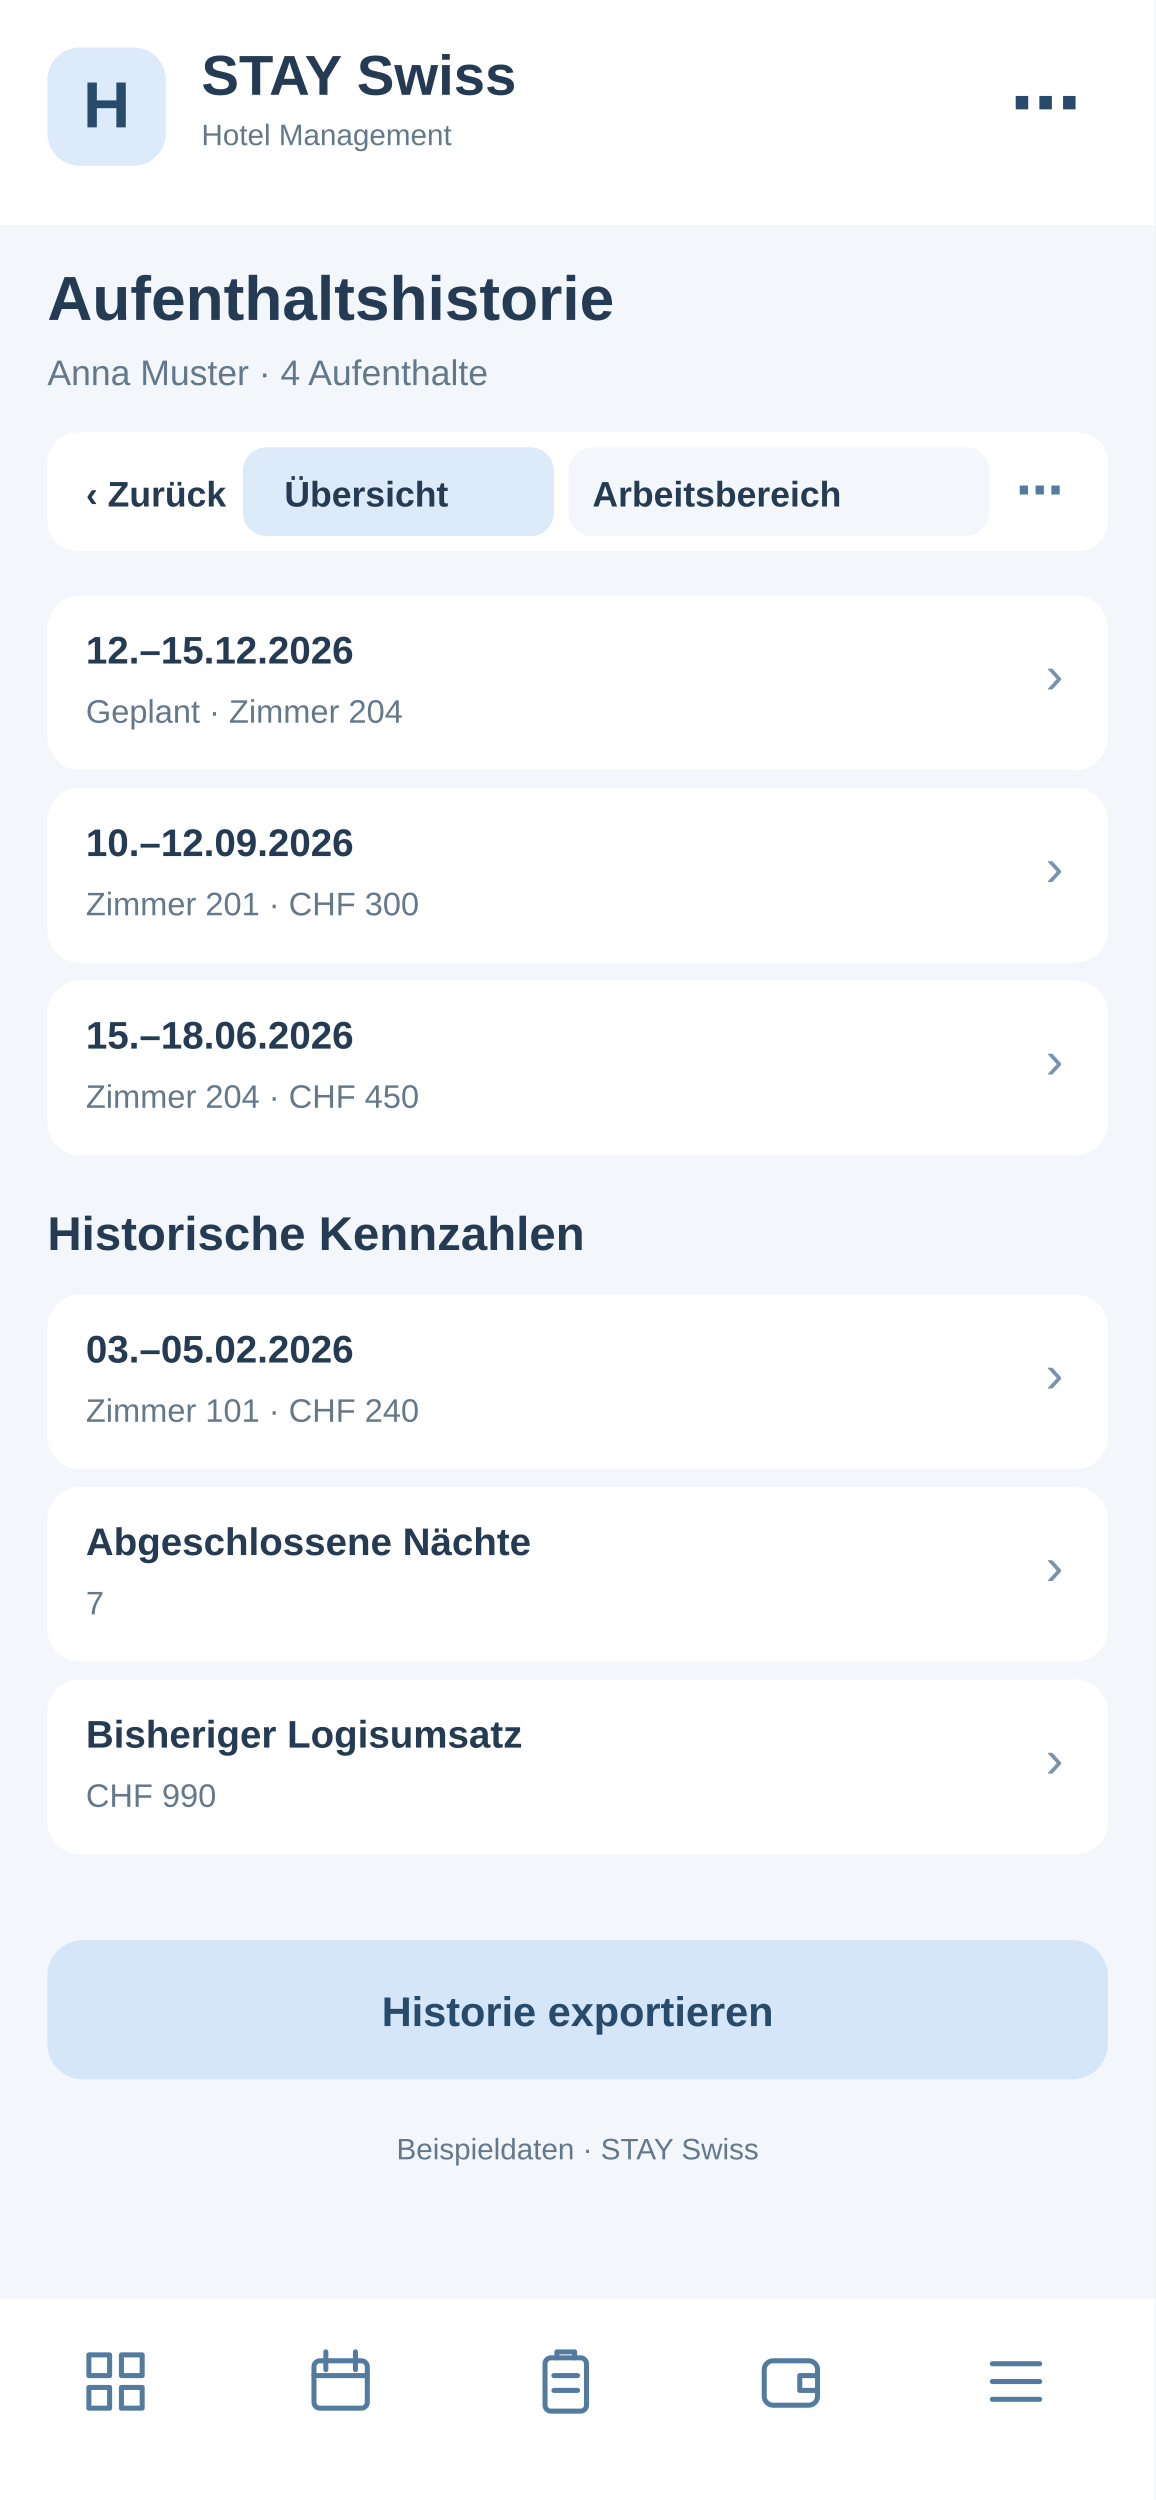
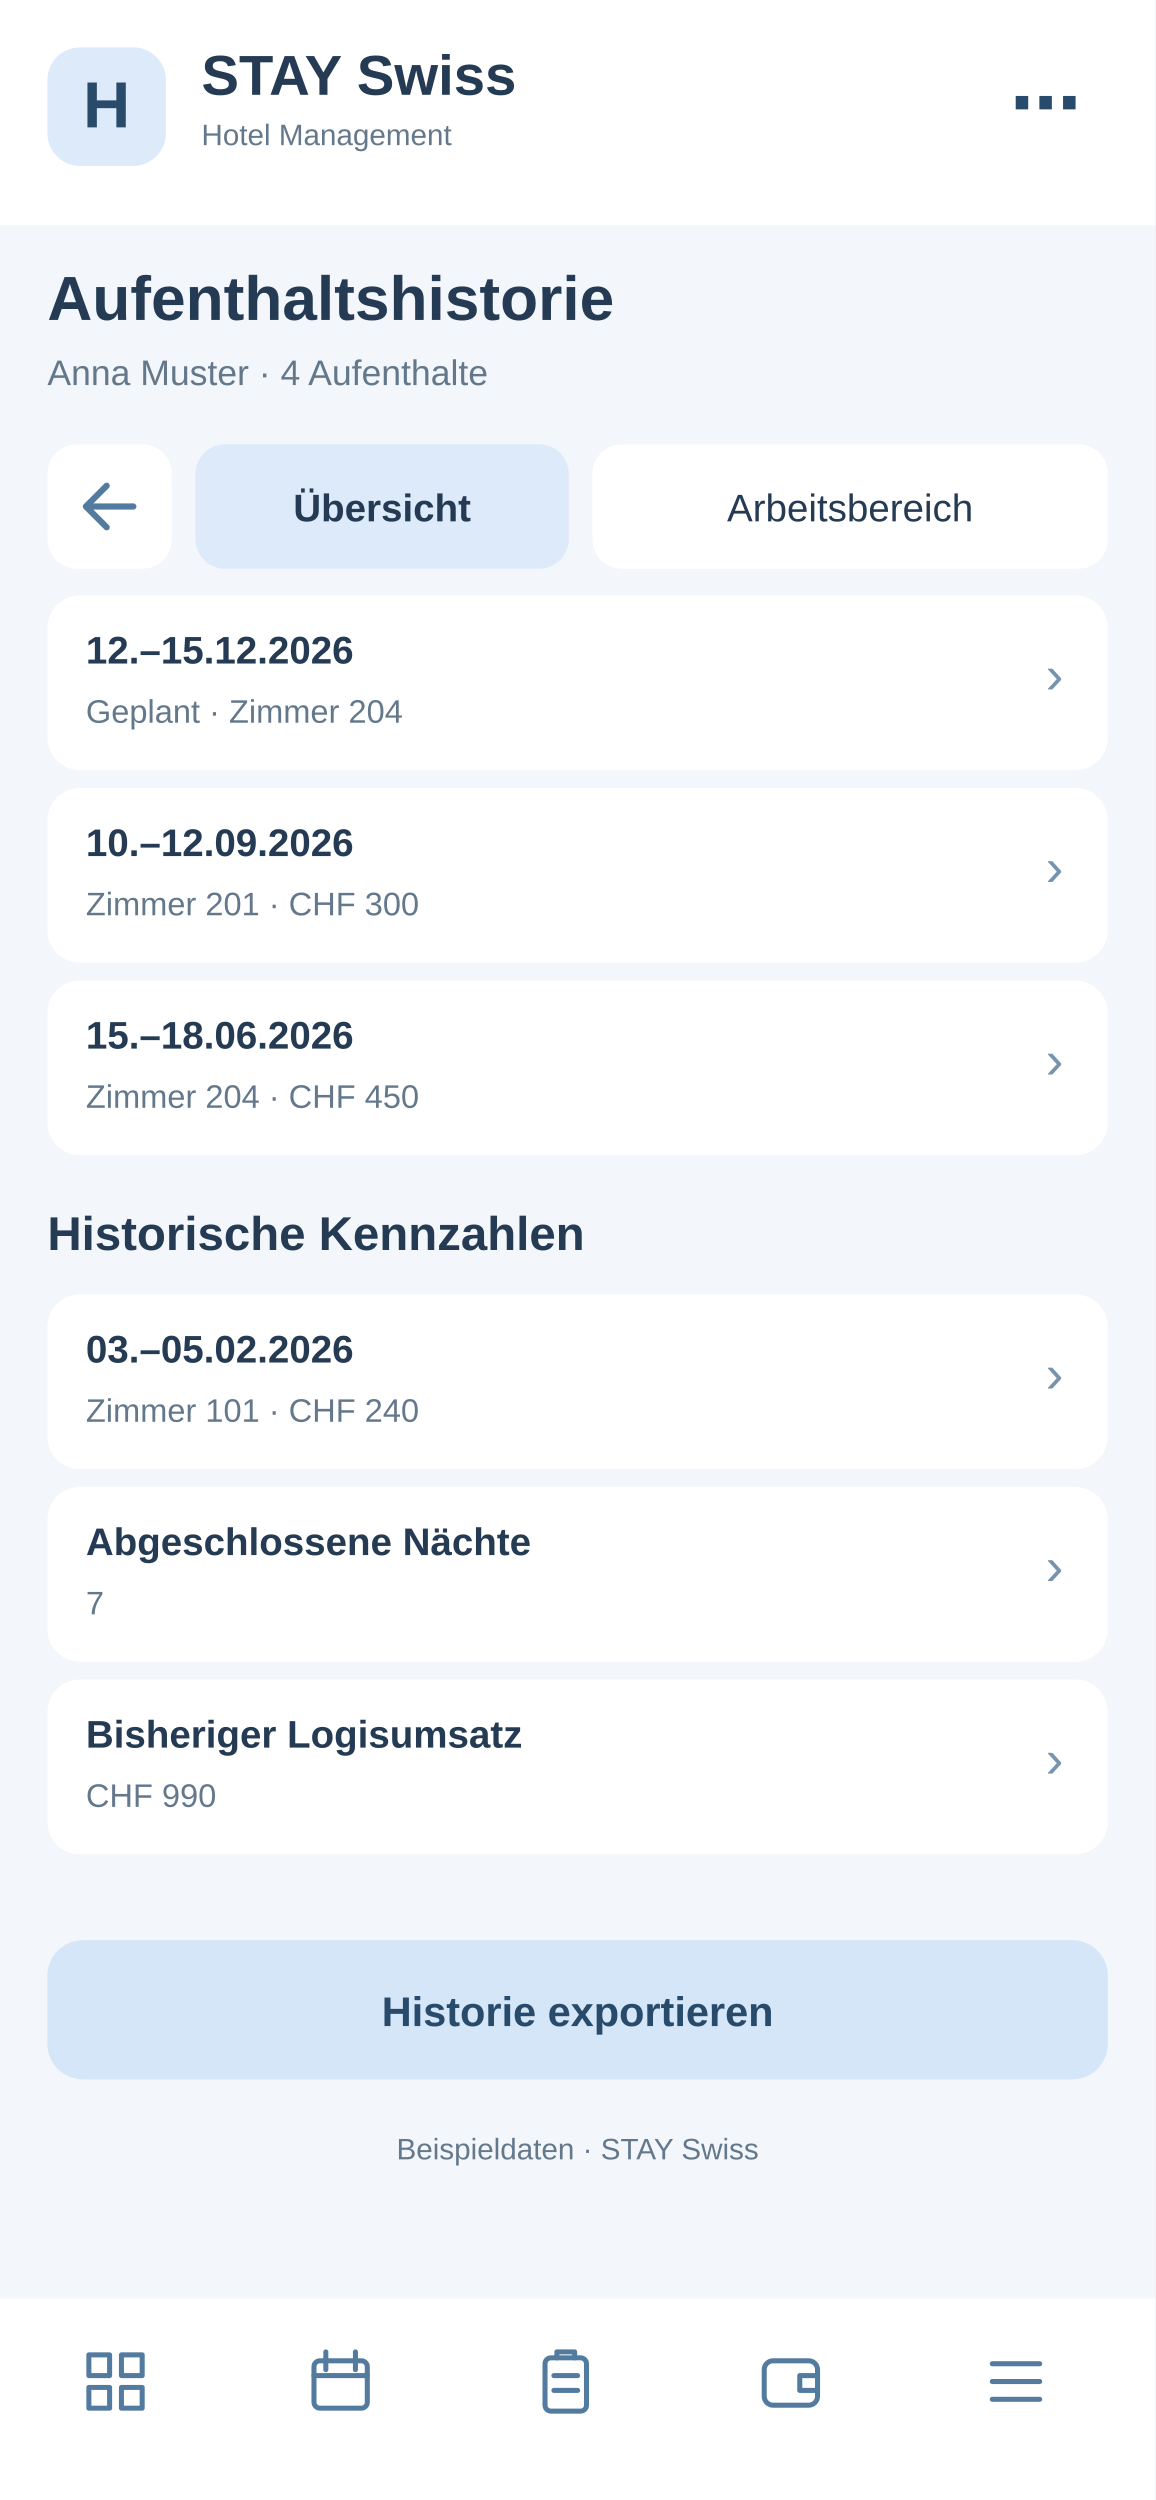
<svg xmlns="http://www.w3.org/2000/svg" width="390" height="844" viewBox="0 0 390 844">
  <style>#workspace-view{display:none}#workspace-view:target{display:inline}#workspace-view:target~#main-view{display:none}a{cursor:pointer}a:hover rect{stroke:#8fb7d8;stroke-width:1}</style>
  <g id="workspace-view">
    <rect x="0" y="0" width="390" height="844" rx="0" fill="#f3f6fa" />
    <rect x="0" y="0" width="390" height="76" rx="0" fill="#fff" />
    <rect x="16" y="16" width="40" height="40" rx="11" fill="#dceafa" />
    <text x="27" y="44" font-family="Arial,sans-serif" font-size="22" font-weight="700" fill="#284a6b">H</text>
    <text x="68" y="32" font-family="Arial,sans-serif" font-size="19" font-weight="700" fill="#243b53">STAY Swiss</text>
    <text x="68" y="49" font-family="Arial,sans-serif" font-size="10" font-weight="400" fill="#243b53">Hotel Management</text>
    <text x="16" y="108" font-family="Arial,sans-serif" font-size="21" font-weight="700" fill="#243b53">Aufenthaltshistorie</text>
    <text x="16" y="130" font-family="Arial,sans-serif" font-size="12" font-weight="400" fill="#64788c">Arbeitsbereich · Aufenthaltshistorie</text>
    <rect x="16" y="146" width="358" height="40" rx="10" fill="#fff" />
-     <g id="tabs-work">
-       <rect x="78" y="148" width="260" height="36" rx="10" fill="#fff" />
-       <a href="#main-view">
-         <rect x="82" y="151" width="105" height="30" rx="8" fill="#f3f6fa" />
-         <text x="96" y="171" font-family="Arial" font-size="12" font-weight="700" fill="#243b53">Übersicht</text>
-       </a>
-       <a href="#workspace-view">
-         <rect x="192" y="151" width="142" height="30" rx="8" fill="#dceafa" />
-         <text x="200" y="171" font-family="Arial" font-size="12" font-weight="700" fill="#243b53">Arbeitsbereich</text>
-       </a>
-     </g>
    <rect x="16" y="200" width="358" height="560" rx="16" fill="#fff" />
    <text x="30" y="231" font-family="Arial,sans-serif" font-size="19" font-weight="700" fill="#243b53">Arbeitsbereich</text>
    <text x="30" y="249" font-family="Arial,sans-serif" font-size="11" font-weight="400" fill="#64788c">Aufenthaltshistorie · Schnellaktionen</text>
    <g tabindex="0">
      <rect x="30" y="265" width="104" height="62" rx="10" fill="#f3f6fa" />
      <rect x="40" y="275" width="22" height="22" rx="6" fill="#dceafa" />
      <path d="M46 284h10m-5-5v10" stroke="#527b9f" stroke-width="1.6" stroke-linecap="round" />
      <text x="40" y="316" font-family="Arial,sans-serif" font-size="11" font-weight="700" fill="#243b53">5 Anfragen</text>
    </g>
    <g tabindex="0">
      <rect x="140" y="265" width="104" height="62" rx="10" fill="#f3f6fa" />
      <rect x="150" y="275" width="22" height="22" rx="6" fill="#dceafa" />
      <path d="M156 284h10m-5-5v10" stroke="#527b9f" stroke-width="1.6" stroke-linecap="round" />
      <text x="150" y="316" font-family="Arial,sans-serif" font-size="11" font-weight="700" fill="#243b53">2 neue</text>
    </g>
    <g tabindex="0">
      <rect x="250" y="265" width="104" height="62" rx="10" fill="#f3f6fa" />
      <rect x="260" y="275" width="22" height="22" rx="6" fill="#dceafa" />
      <path d="M266 284h10m-5-5v10" stroke="#527b9f" stroke-width="1.6" stroke-linecap="round" />
      <text x="260" y="316" font-family="Arial,sans-serif" font-size="11" font-weight="700" fill="#243b53">1 dringend</text>
    </g>
    <rect x="30" y="340" width="100" height="35" rx="8" fill="#f3f6fa" />
    <text x="38" y="362" font-family="Arial,sans-serif" font-size="11" font-weight="400" fill="#243b53">Schnellzugriff</text>
    <rect x="137" y="340" width="96" height="35" rx="8" fill="#dceafa" />
    <text x="145" y="362" font-family="Arial,sans-serif" font-size="11" font-weight="700" fill="#243b53">Einträge · 3</text>
    <rect x="240" y="340" width="96" height="35" rx="8" fill="#f3f6fa" />
    <text x="248" y="362" font-family="Arial,sans-serif" font-size="11" font-weight="400" fill="#243b53">Aufgaben · 2</text>
    <g tabindex="0">
      <rect x="334" y="341" width="31" height="30" rx="7" fill="#e5eef8" />
      <g transform="translate(339,346)" fill="none" stroke="#527b9f" stroke-width="1.8" stroke-linecap="round" stroke-linejoin="round">
        <path d="M5 5l14 14m0-14L5 19" />
      </g>
    </g>
    <rect x="30" y="389" width="200" height="36" rx="8" fill="#f3f6fa" />
    <text x="42" y="411" font-family="Arial,sans-serif" font-size="12" font-weight="400" fill="#64788c">Suche nach Eintrag …</text>
    <g tabindex="0">
      <rect x="239" y="392" width="31" height="30" rx="7" fill="#e5eef8" />
      <g transform="translate(244,397)" fill="none" stroke="#527b9f" stroke-width="1.8" stroke-linecap="round" stroke-linejoin="round">
        <path d="M4 6h16M7 12h10M10 18h4" />
      </g>
    </g>
    <g tabindex="0">
      <rect x="279" y="392" width="31" height="30" rx="7" fill="#e5eef8" />
      <g transform="translate(284,397)" fill="none" stroke="#527b9f" stroke-width="1.8" stroke-linecap="round" stroke-linejoin="round">
        <path d="M12 4v16M4 12h16" />
      </g>
    </g>
    <g tabindex="0">
      <rect x="319" y="392" width="31" height="30" rx="7" fill="#e5eef8" />
      <g transform="translate(324,397)" fill="none" stroke="#527b9f" stroke-width="1.8" stroke-linecap="round" stroke-linejoin="round">
        <path d="M5 12h2m5 0h2m5 0h2" />
      </g>
    </g>
    <rect x="30" y="438" width="330" height="30" rx="7" fill="#e5eef8" />
    <text x="42" y="458" font-family="Arial,sans-serif" font-size="12" font-weight="700" fill="#243b53">Eintrag</text>
    <text x="272" y="458" font-family="Arial,sans-serif" font-size="11" font-weight="700" fill="#243b53">Aktionen</text>
    <rect x="30" y="476" width="330" height="59" rx="8" fill="#f3f6fa" />
    <text x="42" y="498" font-family="Arial,sans-serif" font-size="13" font-weight="700" fill="#243b53">Anna Muster</text>
    <text x="42" y="518" font-family="Arial,sans-serif" font-size="11" font-weight="400" fill="#64788c">Aufenthalt · 12.–15.12.</text>
    <g tabindex="0">
      <rect x="284" y="490" width="31" height="30" rx="7" fill="#e5eef8" />
      <g transform="translate(289,495)" fill="none" stroke="#527b9f" stroke-width="1.8" stroke-linecap="round" stroke-linejoin="round">
        <path d="M4 12h16m-7-7l7 7-7 7" />
      </g>
    </g>
    <g tabindex="0">
      <rect x="322" y="490" width="31" height="30" rx="7" fill="#e5eef8" />
      <g transform="translate(327,495)" fill="none" stroke="#527b9f" stroke-width="1.8" stroke-linecap="round" stroke-linejoin="round">
        <path d="M5 12h2m5 0h2m5 0h2" />
      </g>
    </g>
    <rect x="30" y="543" width="330" height="59" rx="8" fill="#fff" />
    <text x="42" y="565" font-family="Arial,sans-serif" font-size="13" font-weight="700" fill="#243b53">Marco Frei</text>
    <text x="42" y="585" font-family="Arial,sans-serif" font-size="11" font-weight="400" fill="#64788c">Aufenthalt · 28.–30.11.</text>
    <g tabindex="0">
      <rect x="284" y="557" width="31" height="30" rx="7" fill="#e5eef8" />
      <g transform="translate(289,562)" fill="none" stroke="#527b9f" stroke-width="1.8" stroke-linecap="round" stroke-linejoin="round">
        <path d="M4 12h16m-7-7l7 7-7 7" />
      </g>
    </g>
    <g tabindex="0">
      <rect x="322" y="557" width="31" height="30" rx="7" fill="#e5eef8" />
      <g transform="translate(327,562)" fill="none" stroke="#527b9f" stroke-width="1.8" stroke-linecap="round" stroke-linejoin="round">
        <path d="M5 12h2m5 0h2m5 0h2" />
      </g>
    </g>
    <rect x="30" y="610" width="330" height="59" rx="8" fill="#f3f6fa" />
    <text x="42" y="632" font-family="Arial,sans-serif" font-size="13" font-weight="700" fill="#243b53">Julia Weber</text>
    <text x="42" y="652" font-family="Arial,sans-serif" font-size="11" font-weight="400" fill="#64788c">Stammgast · 3 Besuche</text>
    <g tabindex="0">
      <rect x="284" y="624" width="31" height="30" rx="7" fill="#e5eef8" />
      <g transform="translate(289,629)" fill="none" stroke="#527b9f" stroke-width="1.8" stroke-linecap="round" stroke-linejoin="round">
        <path d="M4 12h16m-7-7l7 7-7 7" />
      </g>
    </g>
    <g tabindex="0">
      <rect x="322" y="624" width="31" height="30" rx="7" fill="#e5eef8" />
      <g transform="translate(327,629)" fill="none" stroke="#527b9f" stroke-width="1.8" stroke-linecap="round" stroke-linejoin="round">
        <path d="M5 12h2m5 0h2m5 0h2" />
      </g>
    </g>
    <text x="30" y="708" font-family="Arial,sans-serif" font-size="11" font-weight="400" fill="#64788c">3 Einträge · Seite 1 von 1</text>
    <rect x="227" y="684" width="62" height="33" rx="8" fill="#f3f6fa" />
    <text x="240" y="705" font-family="Arial,sans-serif" font-size="12" font-weight="700" fill="#243b53">PDF</text>
    <rect x="297" y="684" width="62" height="33" rx="8" fill="#f3f6fa" />
    <text x="311" y="705" font-family="Arial,sans-serif" font-size="12" font-weight="700" fill="#243b53">CSV</text>
    <text x="30" y="741" font-family="Arial,sans-serif" font-size="10" font-weight="400" fill="#64788c">Ansicht: Einträge · Beispielwerte</text>
    <rect x="0" y="776" width="390" height="64" fill="#fff" rx="0" />
    <g transform="translate(27,792)" fill="none" stroke="#527b9f" stroke-width="1.7" stroke-linejoin="round" stroke-linecap="round">
      <path d="M3 3h7v7H3zM14 3h7v7h-7zM3 14h7v7H3zM14 14h7v7h-7z" />
    </g>
    <g transform="translate(103,792)" fill="none" stroke="#527b9f" stroke-width="1.7" stroke-linejoin="round" stroke-linecap="round">
      <rect x="3" y="5" width="18" height="16" rx="2" />
      <path d="M7 2v6M17 2v6M3 10h18" />
    </g>
    <g transform="translate(179,792)" fill="none" stroke="#527b9f" stroke-width="1.7" stroke-linejoin="round" stroke-linecap="round">
      <rect x="5" y="4" width="14" height="18" rx="2" />
      <path d="M9 4V2h6v2M8 10h8M8 15h8" />
    </g>
    <g transform="translate(255,792)" fill="none" stroke="#527b9f" stroke-width="1.7" stroke-linejoin="round" stroke-linecap="round">
      <rect x="3" y="5" width="18" height="15" rx="3" />
      <path d="M21 10h-6v5h6" />
    </g>
    <g transform="translate(331,792)" fill="none" stroke="#527b9f" stroke-width="1.7" stroke-linejoin="round" stroke-linecap="round">
      <path d="M4 6h16M4 12h16M4 18h16" />
+     </g>
+     <g id="navigation-work">
+       <a href="#main-view">
+         <rect x="16" y="150" width="42" height="42" rx="10" fill="#fff" />
+         <g transform="translate(27,161)" stroke="#527b9f" stroke-width="2.1" stroke-linecap="round" stroke-linejoin="round" fill="none">
+           <path d="M18 10H2m0 0l7-7m-7 7l7 7" />
+         </g>
+       </a>
+       <a href="#main-view">
+         <rect x="66" y="150" width="126" height="42" rx="10" fill="#fff" />
+         <text x="129" y="176" text-anchor="middle" font-family="Arial,sans-serif" font-size="13" font-weight="500" fill="#243b53">Übersicht</text>
+       </a>
+       <a href="#workspace-view">
+         <rect x="200" y="150" width="174" height="42" rx="10" fill="#dceafa" />
+         <text x="287" y="176" text-anchor="middle" font-family="Arial,sans-serif" font-size="13" font-weight="700" fill="#243b53">Arbeitsbereich</text>
+       </a>
    </g>
  </g>
  <g id="main-view">
    <rect x="0" y="0" width="390" height="844" fill="#f3f6fa" rx="0" />
    <rect x="0" y="0" width="390" height="76" fill="#fff" rx="0" />
    <rect x="16" y="16" width="40" height="40" fill="#dceafa" rx="11" />
    <text x="36" y="43" font-family="Arial,sans-serif" font-size="22" font-weight="700" fill="#284a6b" text-anchor="middle">H</text>
    <text x="68" y="32" font-family="Arial,sans-serif" font-size="19" font-weight="700" fill="#243b53" text-anchor="start">STAY Swiss</text>
    <text x="68" y="49" font-family="Arial,sans-serif" font-size="10" font-weight="400" fill="#64788c" text-anchor="start">Hotel Management</text>
    <text x="365" y="43" font-family="Arial,sans-serif" font-size="24" font-weight="700" fill="#284a6b" text-anchor="end">⋯</text>
    <text x="16" y="108" font-family="Arial,sans-serif" font-size="21" font-weight="700" fill="#243b53" text-anchor="start">Aufenthaltshistorie</text>
    <text x="16" y="130" font-family="Arial,sans-serif" font-size="12" font-weight="400" fill="#64788c" text-anchor="start">Anna Muster · 4 Aufenthalte</text>
-     <rect x="16" y="146" width="358" height="40" fill="#fff" rx="10" />
-     <text x="29" y="171" font-family="Arial,sans-serif" font-size="12" font-weight="700" fill="#243b53" text-anchor="start">‹  Zurück</text>
-     <text x="359" y="171" font-family="Arial,sans-serif" font-size="16" font-weight="700" fill="#527b9f" text-anchor="end">⌕   ⋯</text>
    <rect x="16" y="201" width="358" height="59" fill="#fff" rx="11" />
    <text x="29" y="224" font-family="Arial,sans-serif" font-size="13" font-weight="700" fill="#243b53" text-anchor="start">12.–15.12.2026</text>
    <text x="29" y="244" font-family="Arial,sans-serif" font-size="11" font-weight="400" fill="#64788c" text-anchor="start">Geplant · Zimmer 204</text>
    <text x="359" y="234" font-family="Arial,sans-serif" font-size="18" font-weight="400" fill="#7894ad" text-anchor="end">›</text>
    <rect x="16" y="266" width="358" height="59" fill="#fff" rx="11" />
    <text x="29" y="289" font-family="Arial,sans-serif" font-size="13" font-weight="700" fill="#243b53" text-anchor="start">10.–12.09.2026</text>
    <text x="29" y="309" font-family="Arial,sans-serif" font-size="11" font-weight="400" fill="#64788c" text-anchor="start">Zimmer 201 · CHF 300</text>
    <text x="359" y="299" font-family="Arial,sans-serif" font-size="18" font-weight="400" fill="#7894ad" text-anchor="end">›</text>
    <rect x="16" y="331" width="358" height="59" fill="#fff" rx="11" />
    <text x="29" y="354" font-family="Arial,sans-serif" font-size="13" font-weight="700" fill="#243b53" text-anchor="start">15.–18.06.2026</text>
    <text x="29" y="374" font-family="Arial,sans-serif" font-size="11" font-weight="400" fill="#64788c" text-anchor="start">Zimmer 204 · CHF 450</text>
    <text x="359" y="364" font-family="Arial,sans-serif" font-size="18" font-weight="400" fill="#7894ad" text-anchor="end">›</text>
    <text x="16" y="422" font-family="Arial,sans-serif" font-size="16" font-weight="700" fill="#243b53" text-anchor="start">Historische Kennzahlen</text>
    <rect x="16" y="437" width="358" height="59" fill="#fff" rx="11" />
    <text x="29" y="460" font-family="Arial,sans-serif" font-size="13" font-weight="700" fill="#243b53" text-anchor="start">03.–05.02.2026</text>
    <text x="29" y="480" font-family="Arial,sans-serif" font-size="11" font-weight="400" fill="#64788c" text-anchor="start">Zimmer 101 · CHF 240</text>
    <text x="359" y="470" font-family="Arial,sans-serif" font-size="18" font-weight="400" fill="#7894ad" text-anchor="end">›</text>
    <rect x="16" y="502" width="358" height="59" fill="#fff" rx="11" />
    <text x="29" y="525" font-family="Arial,sans-serif" font-size="13" font-weight="700" fill="#243b53" text-anchor="start">Abgeschlossene Nächte</text>
    <text x="29" y="545" font-family="Arial,sans-serif" font-size="11" font-weight="400" fill="#64788c" text-anchor="start">7</text>
    <text x="359" y="535" font-family="Arial,sans-serif" font-size="18" font-weight="400" fill="#7894ad" text-anchor="end">›</text>
    <rect x="16" y="567" width="358" height="59" fill="#fff" rx="11" />
    <text x="29" y="590" font-family="Arial,sans-serif" font-size="13" font-weight="700" fill="#243b53" text-anchor="start">Bisheriger Logisumsatz</text>
    <text x="29" y="610" font-family="Arial,sans-serif" font-size="11" font-weight="400" fill="#64788c" text-anchor="start">CHF 990</text>
    <text x="359" y="600" font-family="Arial,sans-serif" font-size="18" font-weight="400" fill="#7894ad" text-anchor="end">›</text>
    <rect x="16" y="655" width="358" height="47" fill="#d4e6f7" rx="12" />
    <text x="195" y="684" font-family="Arial,sans-serif" font-size="14" font-weight="700" fill="#284a6b" text-anchor="middle">Historie exportieren</text>
    <text x="195" y="729" font-family="Arial,sans-serif" font-size="10" font-weight="400" fill="#64788c" text-anchor="middle">Beispieldaten · STAY Swiss</text>
    <rect x="0" y="776" width="390" height="68" fill="#fff" rx="0" />
    <g transform="translate(27,792)" fill="none" stroke="#527b9f" stroke-width="1.7" stroke-linejoin="round" stroke-linecap="round">
      <path d="M3 3h7v7H3zM14 3h7v7h-7zM3 14h7v7H3zM14 14h7v7h-7z" />
    </g>
    <g transform="translate(103,792)" fill="none" stroke="#527b9f" stroke-width="1.7" stroke-linejoin="round" stroke-linecap="round">
      <rect x="3" y="5" width="18" height="16" rx="2" />
      <path d="M7 2v6M17 2v6M3 10h18" />
    </g>
    <g transform="translate(179,792)" fill="none" stroke="#527b9f" stroke-width="1.7" stroke-linejoin="round" stroke-linecap="round">
      <rect x="5" y="4" width="14" height="18" rx="2" />
      <path d="M9 4V2h6v2M8 10h8M8 15h8" />
    </g>
    <g transform="translate(255,792)" fill="none" stroke="#527b9f" stroke-width="1.7" stroke-linejoin="round" stroke-linecap="round">
      <rect x="3" y="5" width="18" height="15" rx="3" />
      <path d="M21 10h-6v5h6" />
    </g>
    <g transform="translate(331,792)" fill="none" stroke="#527b9f" stroke-width="1.7" stroke-linejoin="round" stroke-linecap="round">
      <path d="M4 6h16M4 12h16M4 18h16" />
    </g>
-     <g id="tabs-main">
-       <rect x="78" y="148" width="260" height="36" rx="10" fill="#fff" />
+     <g id="navigation-main">
+       <a href="../01-dashboard.svg">
+         <rect x="16" y="150" width="42" height="42" rx="10" fill="#fff" />
+         <g transform="translate(27,161)" stroke="#527b9f" stroke-width="2.1" stroke-linecap="round" stroke-linejoin="round" fill="none">
+           <path d="M18 10H2m0 0l7-7m-7 7l7 7" />
+         </g>
+       </a>
      <a href="#main-view">
-         <rect x="82" y="151" width="105" height="30" rx="8" fill="#dceafa" />
-         <text x="96" y="171" font-family="Arial" font-size="12" font-weight="700" fill="#243b53">Übersicht</text>
+         <rect x="66" y="150" width="126" height="42" rx="10" fill="#dceafa" />
+         <text x="129" y="176" text-anchor="middle" font-family="Arial,sans-serif" font-size="13" font-weight="700" fill="#243b53">Übersicht</text>
      </a>
      <a href="#workspace-view">
-         <rect x="192" y="151" width="142" height="30" rx="8" fill="#f3f6fa" />
-         <text x="200" y="171" font-family="Arial" font-size="12" font-weight="700" fill="#243b53">Arbeitsbereich</text>
+         <rect x="200" y="150" width="174" height="42" rx="10" fill="#fff" />
+         <text x="287" y="176" text-anchor="middle" font-family="Arial,sans-serif" font-size="13" font-weight="500" fill="#243b53">Arbeitsbereich</text>
      </a>
    </g>
  </g>
</svg>
